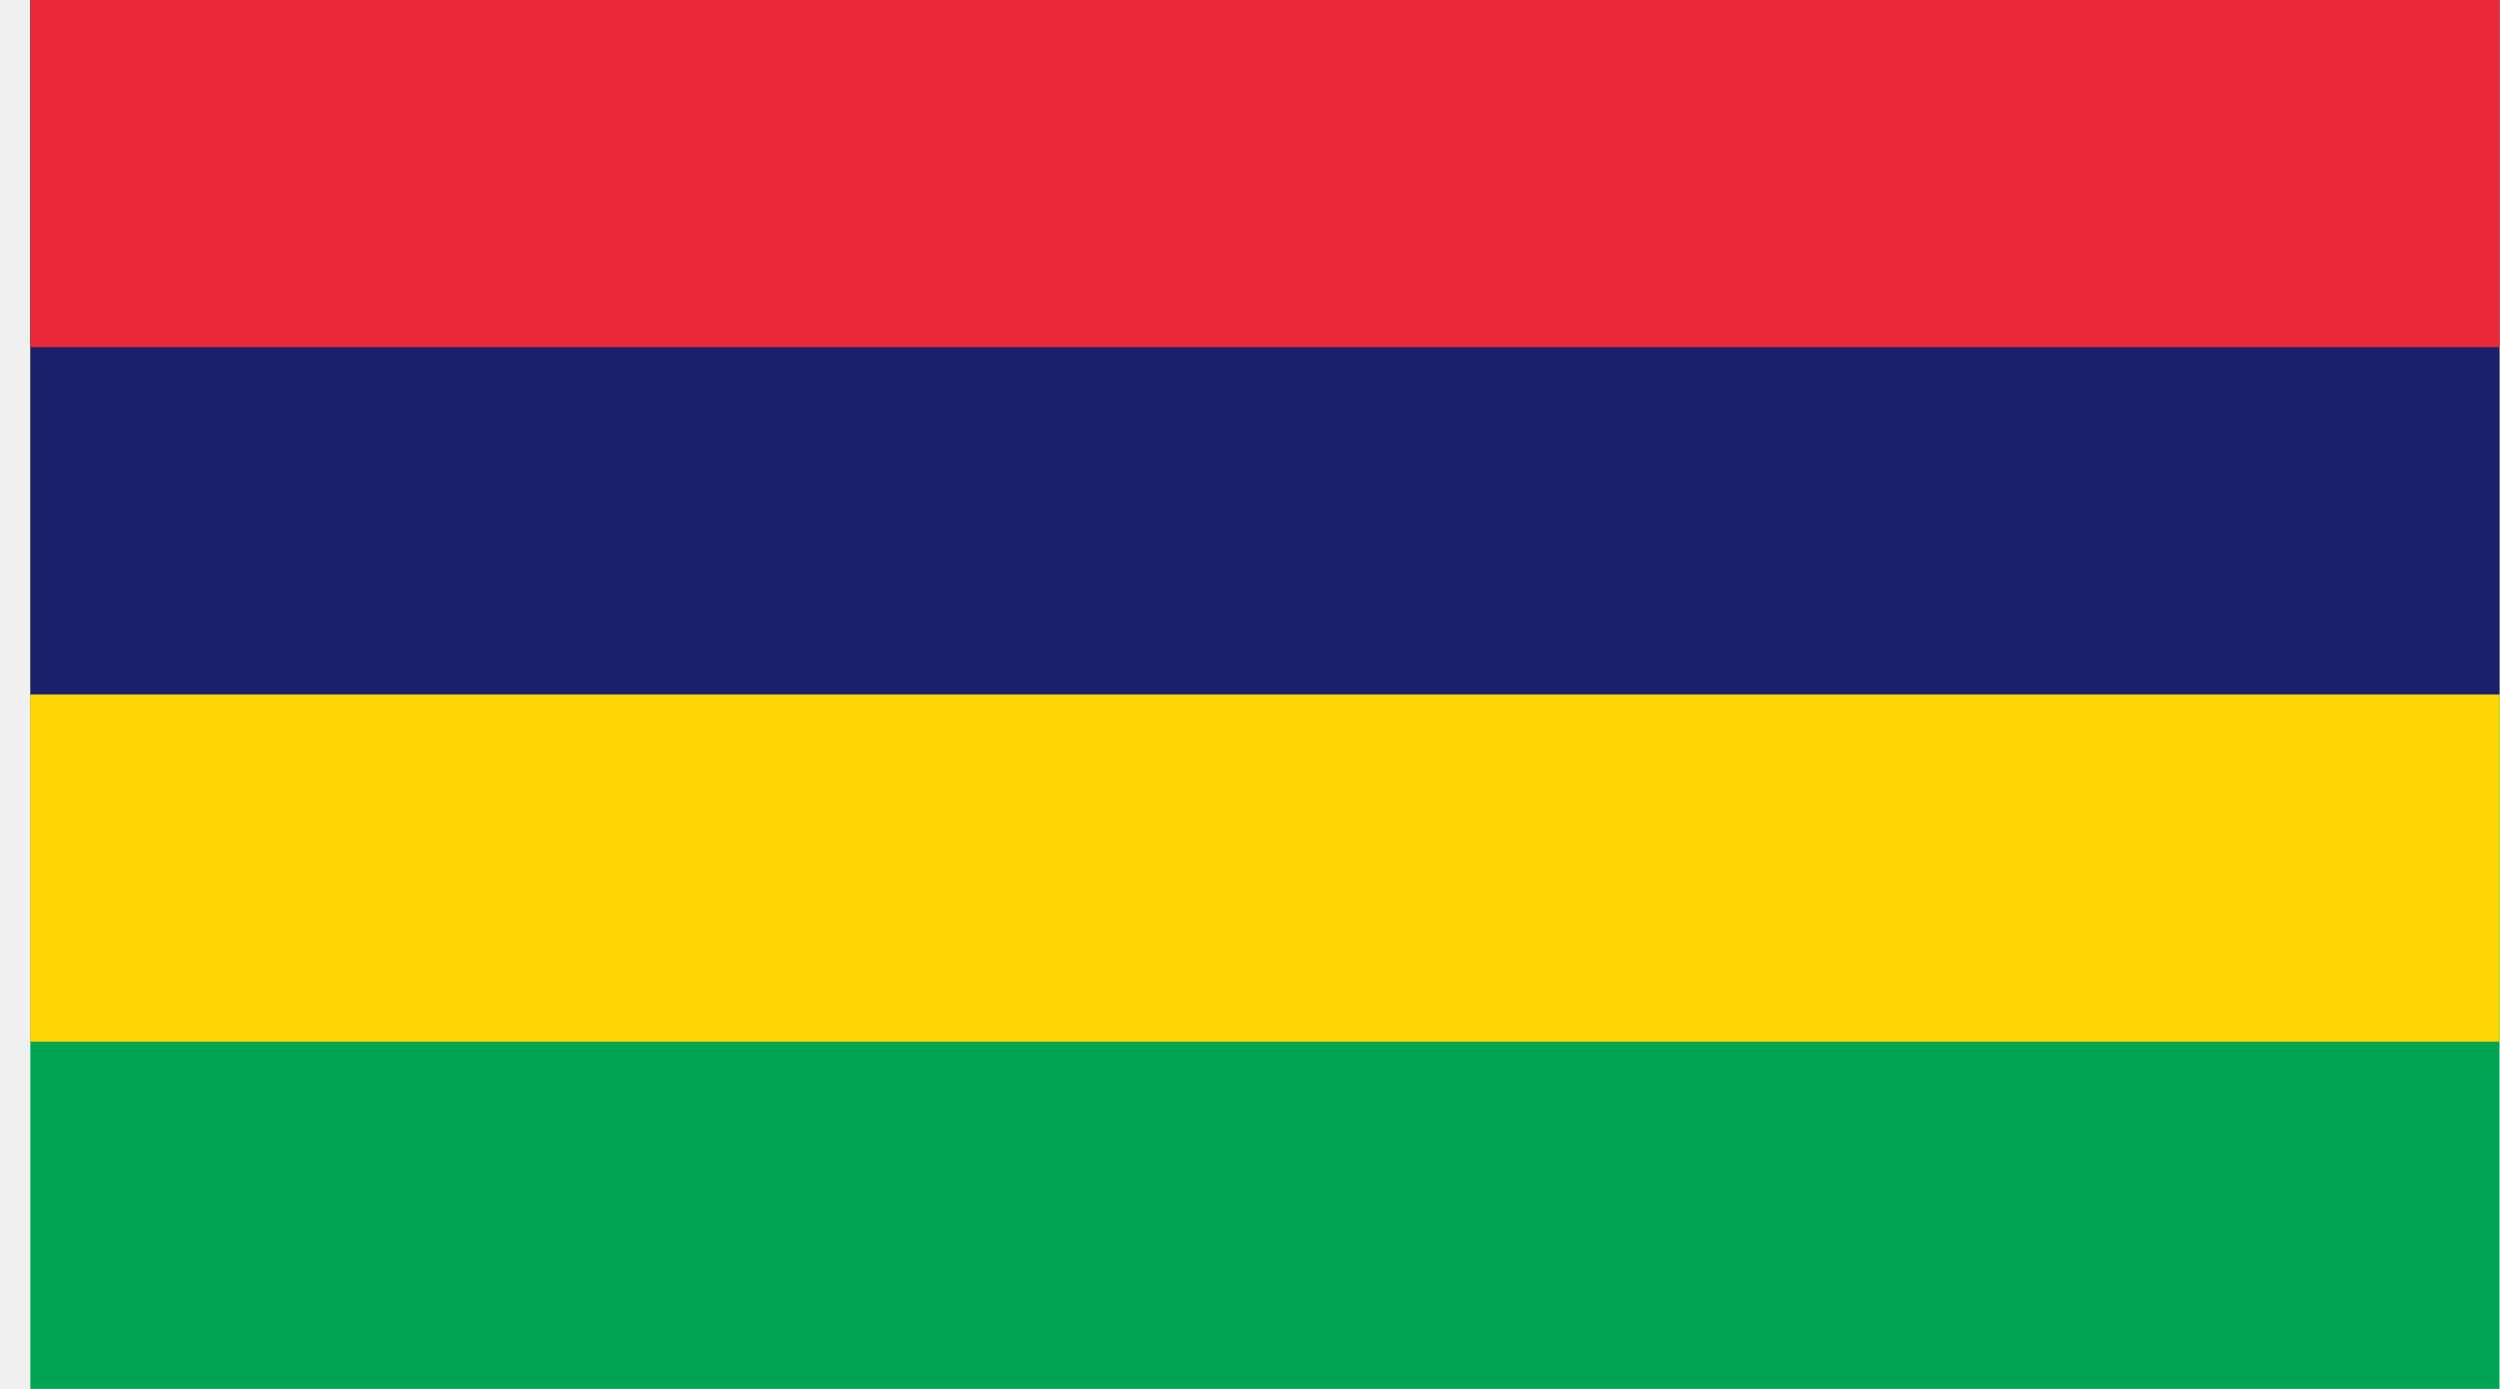
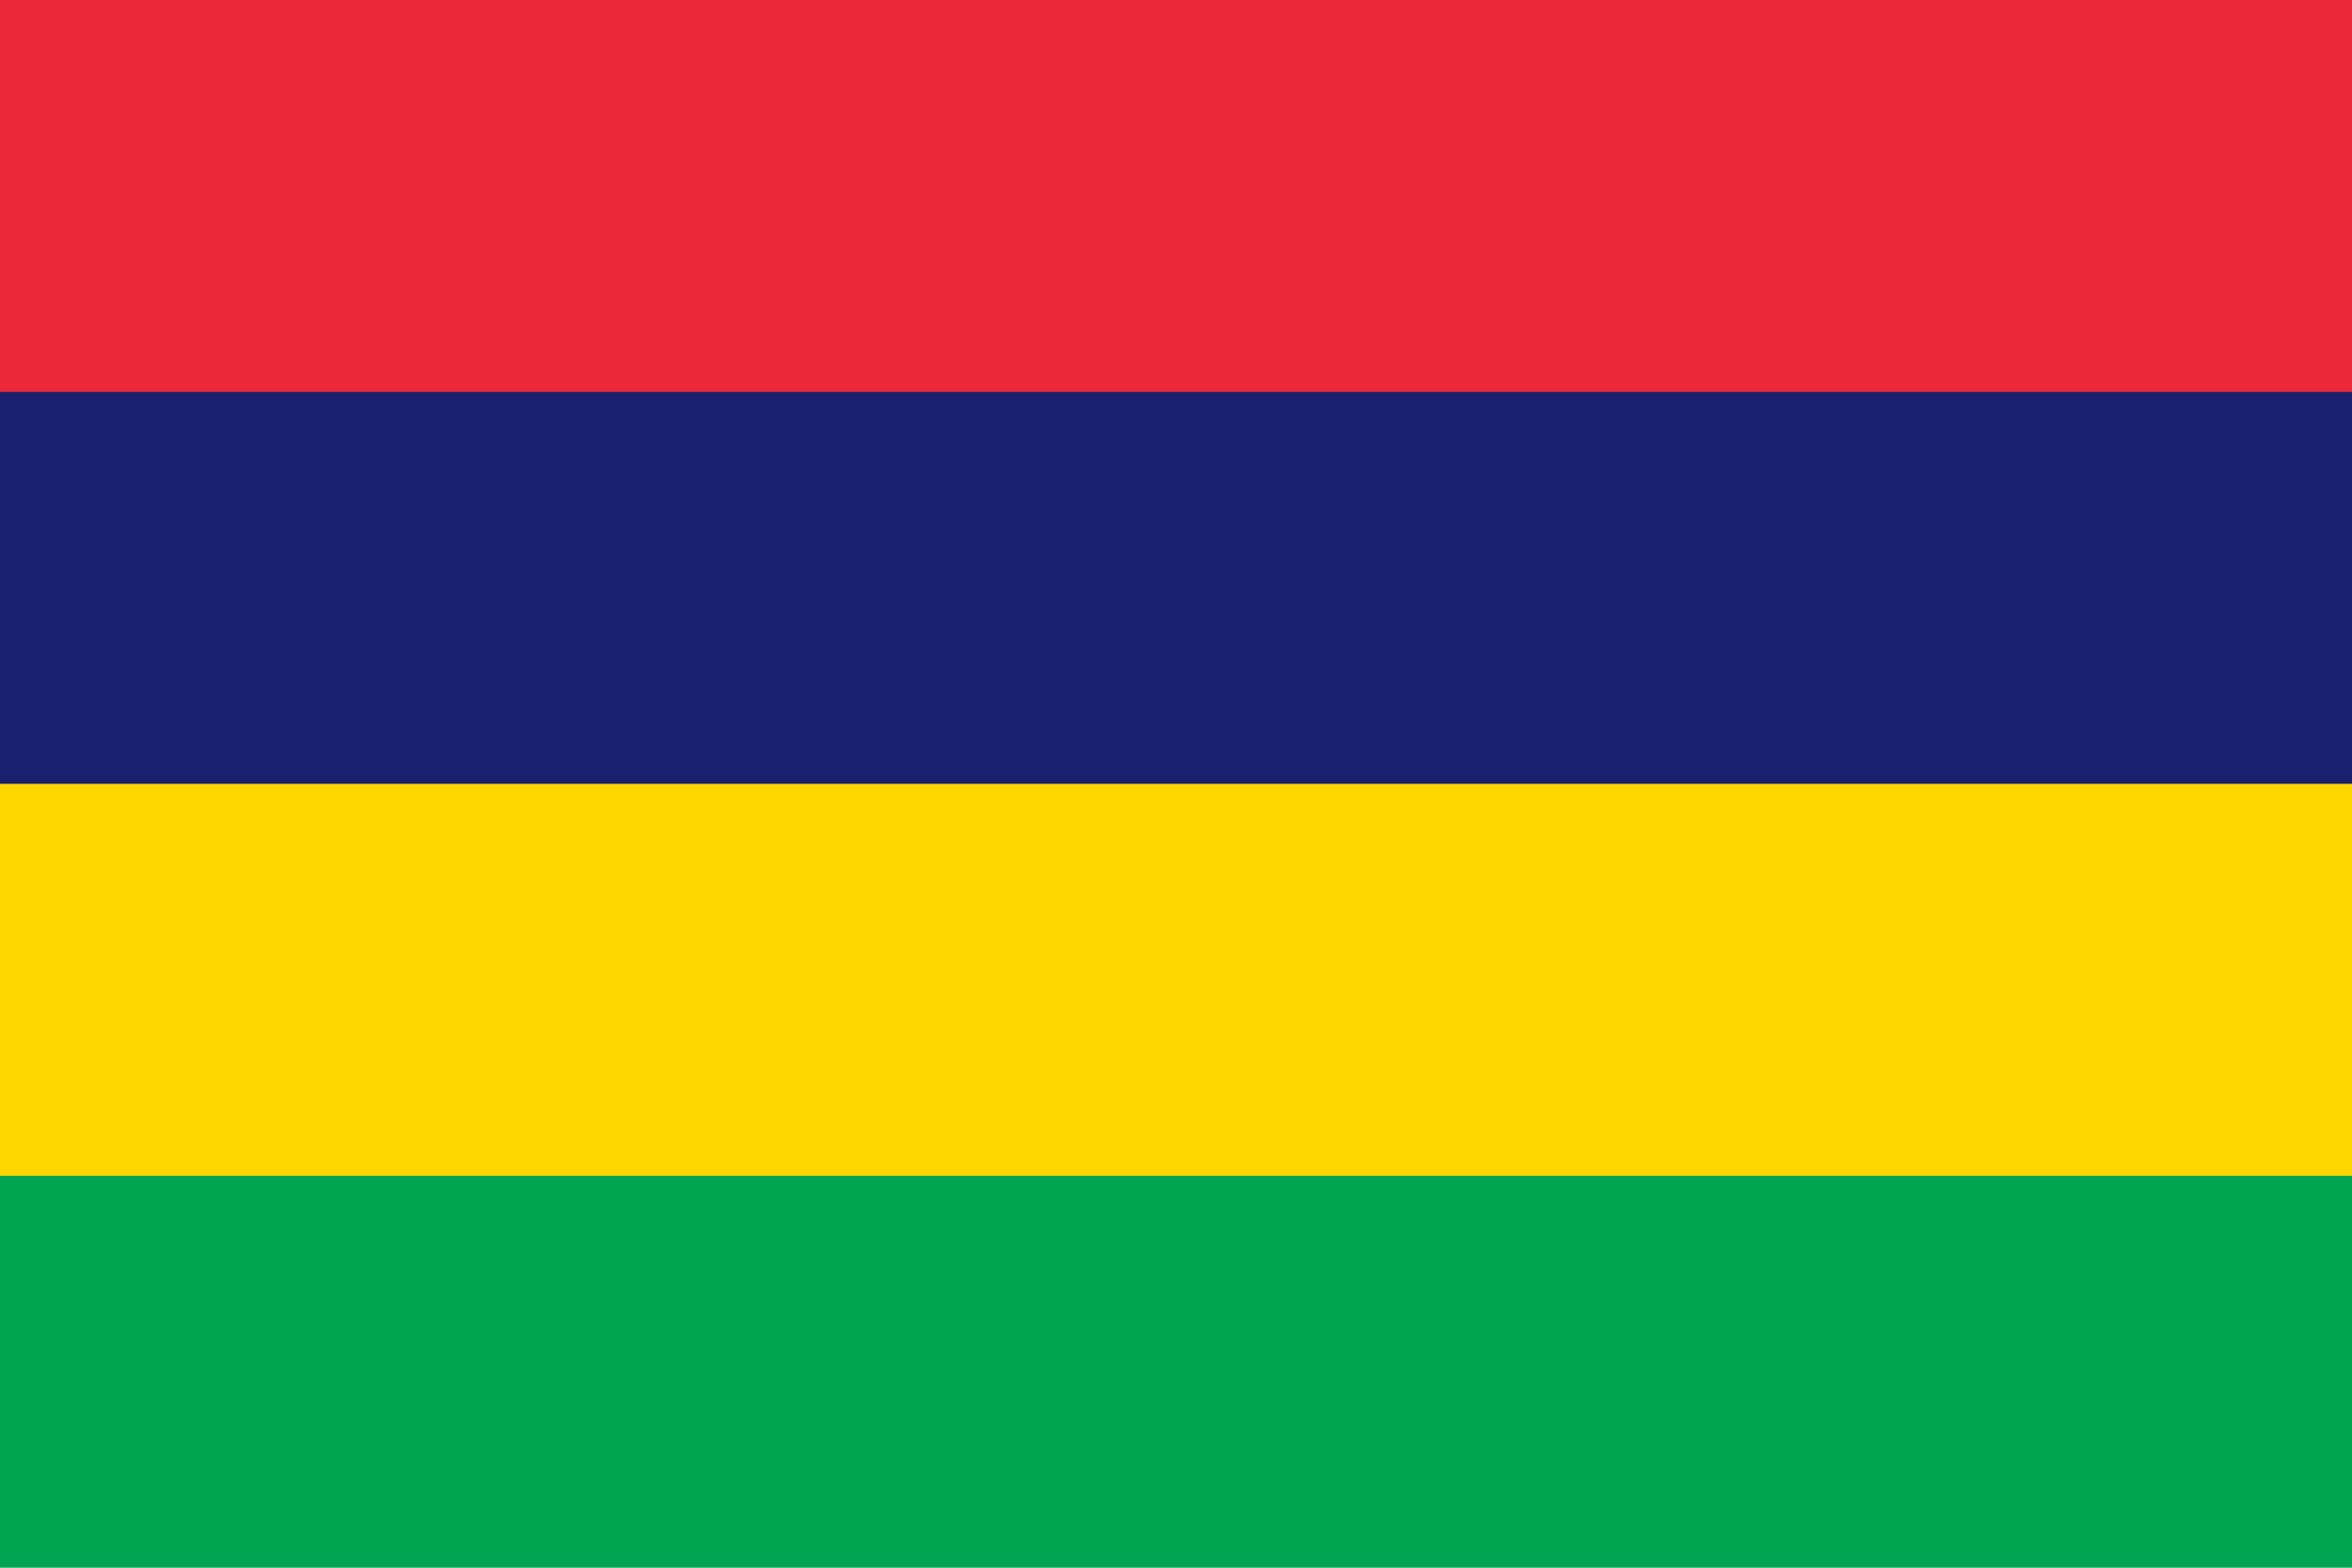
- <svg xmlns="http://www.w3.org/2000/svg" width="54" height="30" viewBox="0 0 54 30" fill="none">
-   <g clip-path="url(#clip0_93_11931)">
-     <path d="M0.655 0H53.989V30H0.655V0Z" fill="#00A551" />
-     <path d="M0.655 0H53.989V22.5H0.655V0Z" fill="#FFD500" />
-     <path d="M0.655 0H53.989V15H0.655V0Z" fill="#1A206D" />
-     <path d="M0.655 0H53.989V7.5H0.655V0Z" fill="#EA2839" />
-   </g>
-   <defs>
-     <clipPath id="clip0_93_11931">
-       <rect width="53.333" height="30" fill="white" transform="translate(0.655273)" />
-     </clipPath>
-   </defs>
+ <svg xmlns="http://www.w3.org/2000/svg" width="900" height="600">
+   <path fill="#00a551" d="M0 0h900v600H0z" />
+   <path fill="#ffd500" d="M0 0h900v450H0z" />
+   <path fill="#1a206d" d="M0 0h900v300H0z" />
+   <path fill="#ea2839" d="M0 0h900v150H0z" />
</svg>
